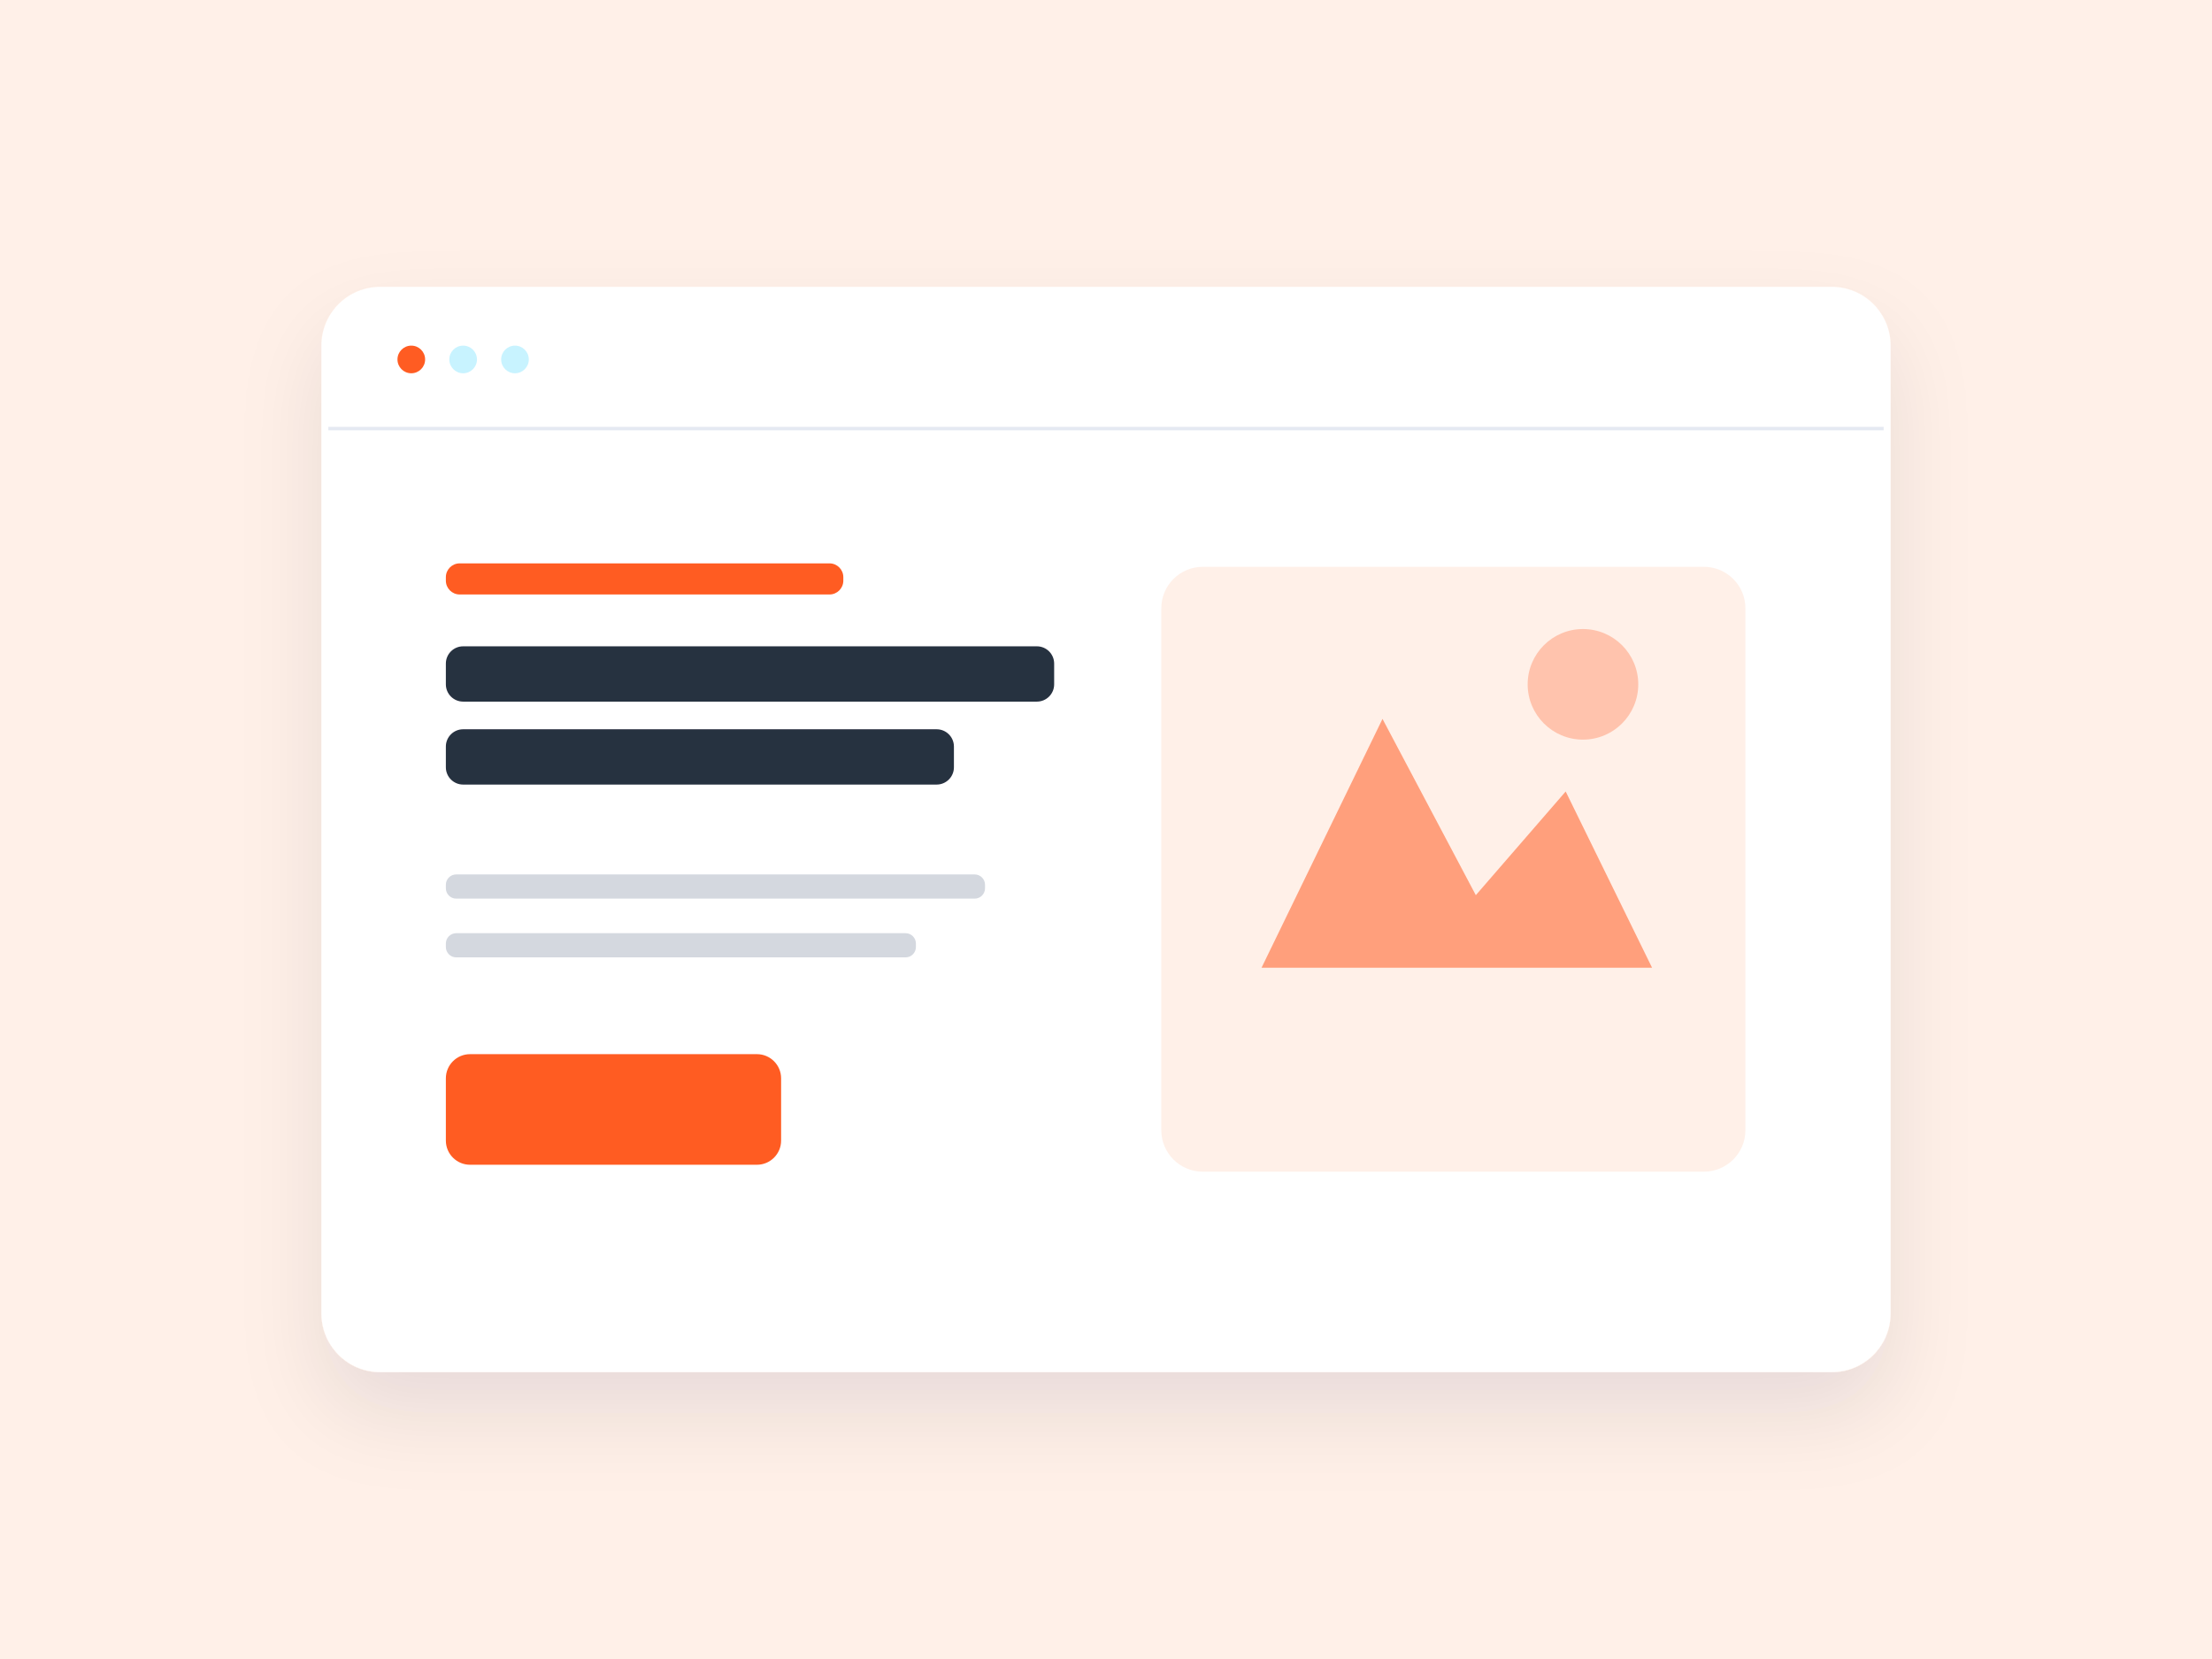
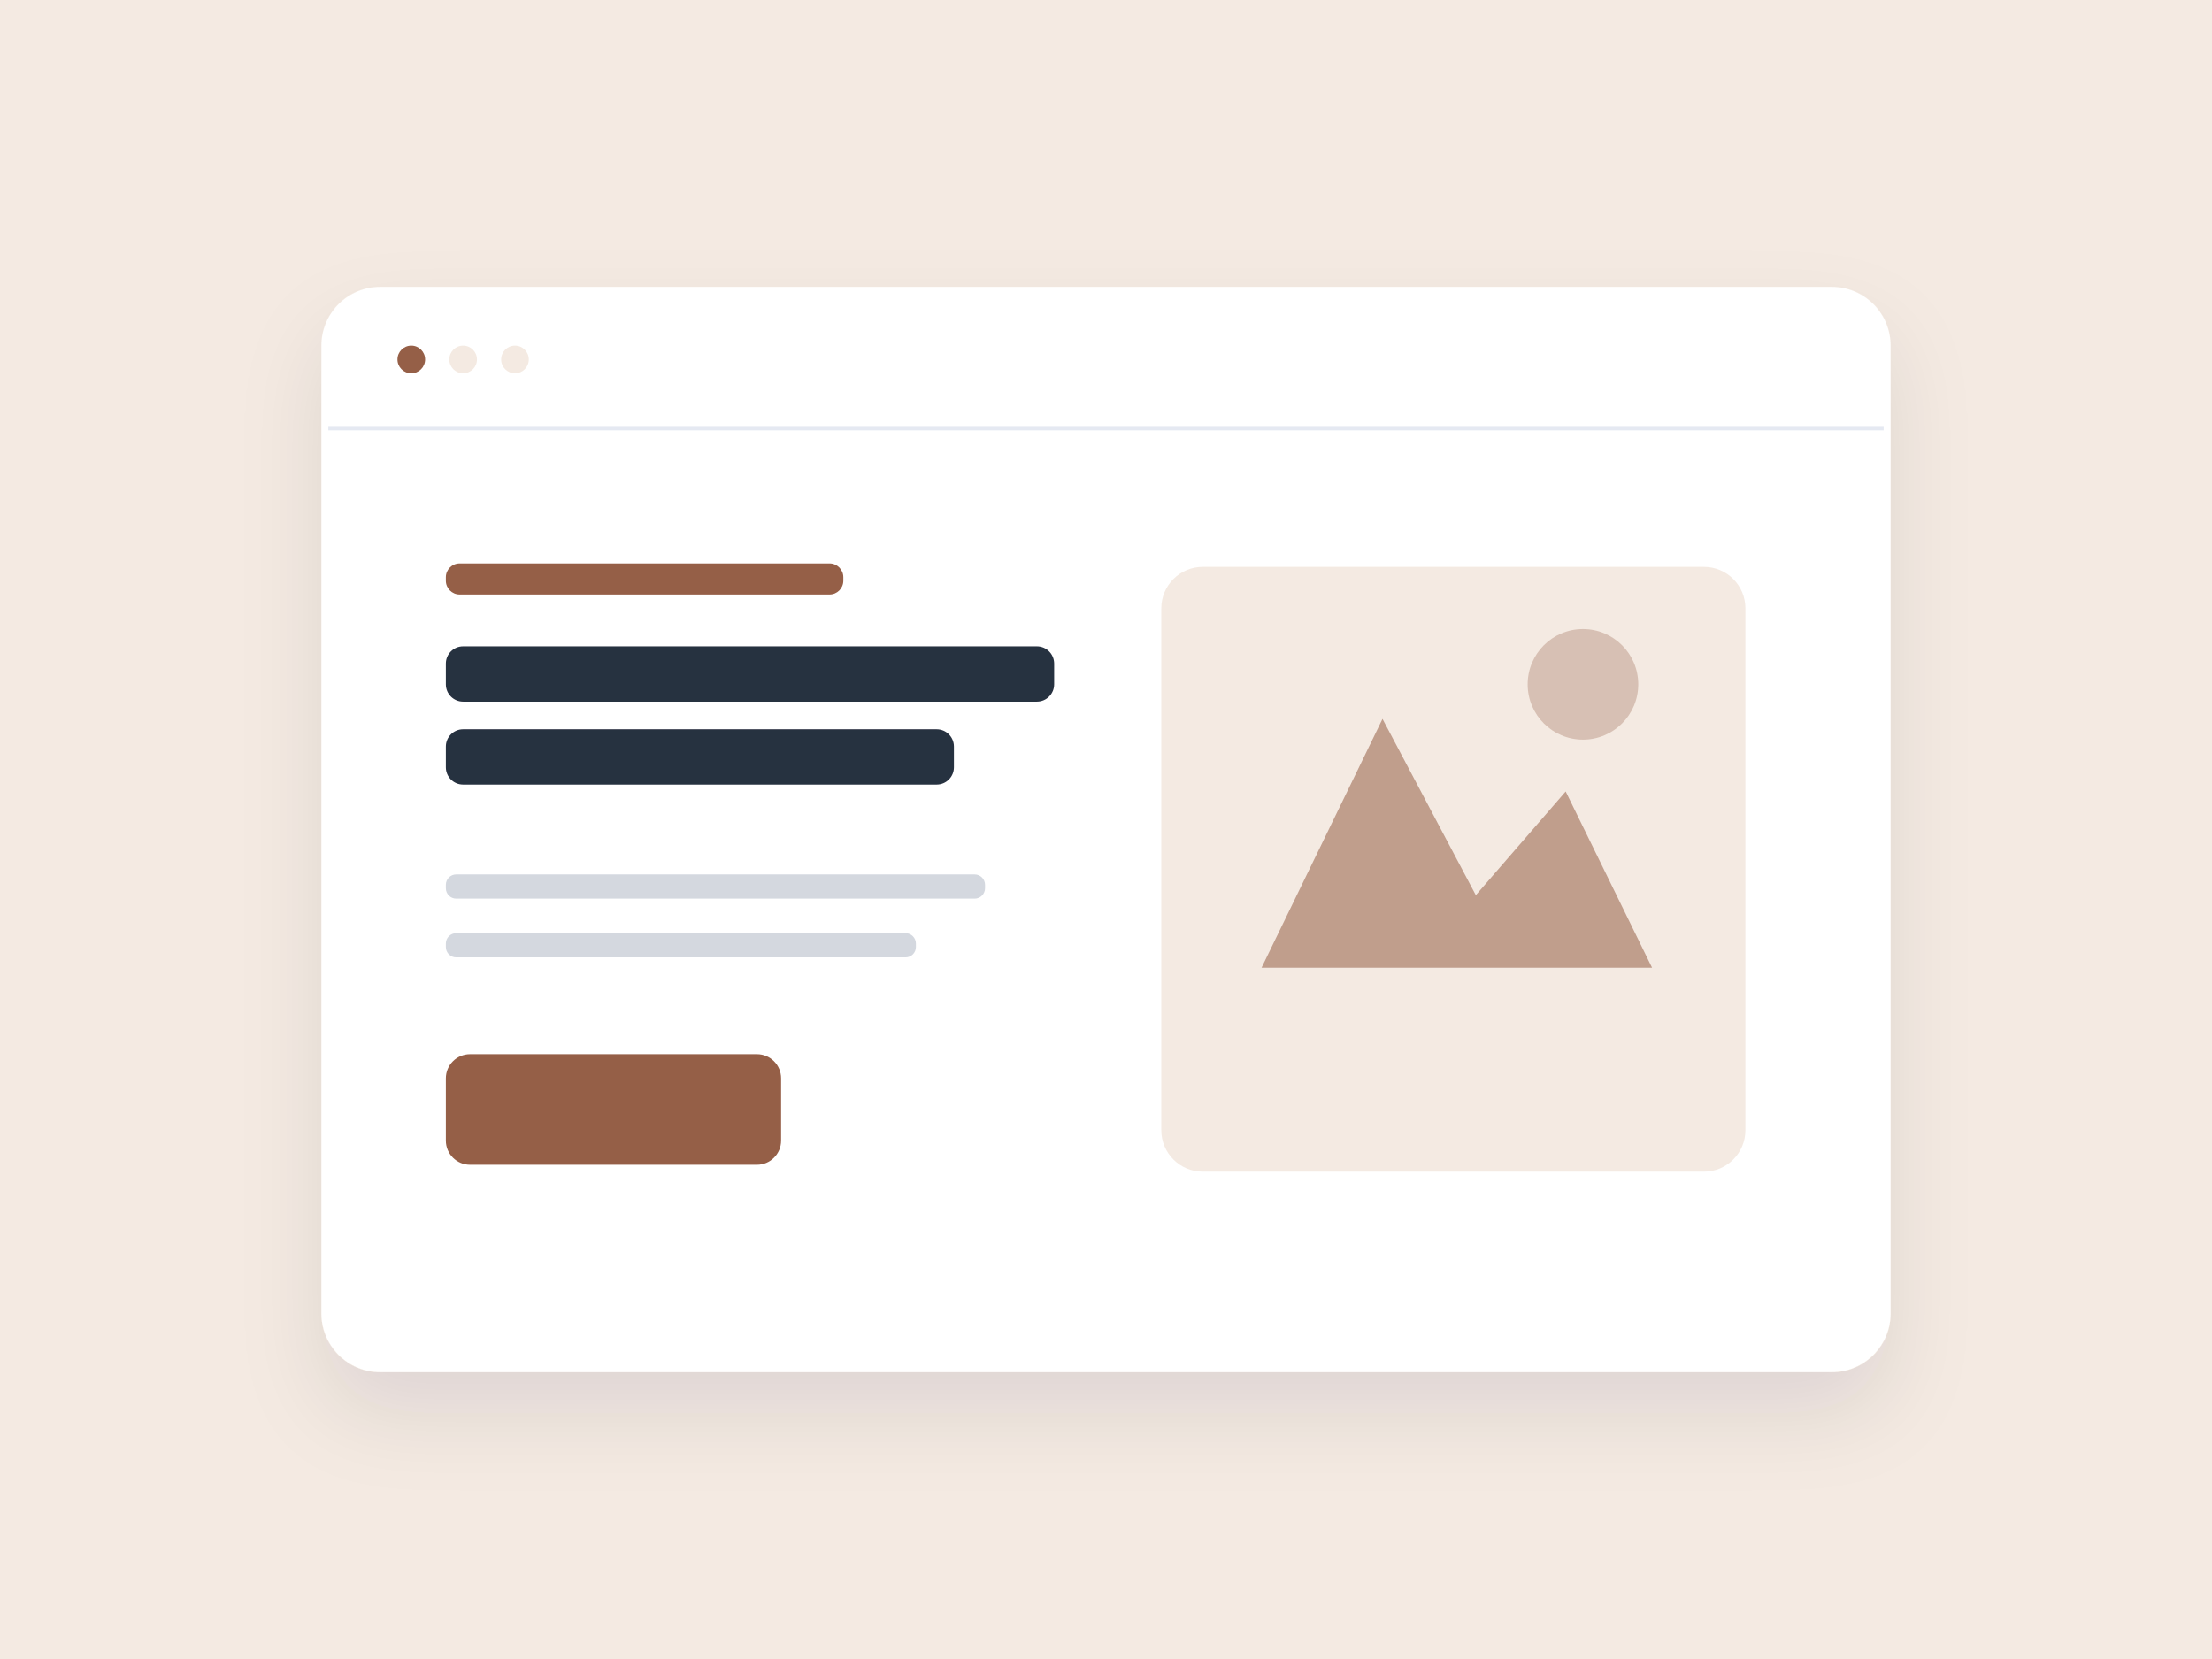
<svg xmlns="http://www.w3.org/2000/svg" width="640" height="480" viewBox="0 0 640 480">
  <defs>
    <filter id="shadow" x="-30%" y="-30%" width="160%" height="180%">
      <feDropShadow dx="0" dy="12" stdDeviation="12" flood-color="#192443" flood-opacity=".09" />
    </filter>
  </defs>
-   <rect width="640" height="480" fill="#FFF0E8" />
+   <rect width="640" height="480" fill="#F4EAE2" />
  <g filter="url(#shadow)">
    <rect x="93" y="83" width="454" height="314" rx="17" fill="white" />
    <path d="M95 124h450" stroke="#E5E9F2" />
-     <circle cx="119" cy="104" r="4" fill="#FF5C23" />
-     <circle cx="134" cy="104" r="4" fill="#C8F3FF" />
-     <circle cx="149" cy="104" r="4" fill="#C8F3FF" />
-     <rect x="129" y="163" width="115" height="9" rx="4" fill="#FF5C23" />
+     <circle cx="119" cy="104" r="4" fill="#955E46" />
+     <circle cx="134" cy="104" r="4" fill="#F4EAE2" />
+     <circle cx="149" cy="104" r="4" fill="#F4EAE2" />
+     <rect x="129" y="163" width="115" height="9" rx="4" fill="#955E46" />
    <rect x="129" y="187" width="176" height="16" rx="5" fill="#283040" />
    <rect x="129" y="211" width="147" height="16" rx="5" fill="#283040" />
    <rect x="129" y="253" width="156" height="7" rx="3" fill="#D4D8DF" />
    <rect x="129" y="270" width="136" height="7" rx="3" fill="#D4D8DF" />
-     <rect x="129" y="305" width="97" height="32" rx="7" fill="#FF5C23" />
-     <rect x="336" y="164" width="169" height="175" rx="12" fill="#FFF0E8" />
-     <path d="m365 280 35-72 27 51 26-30 25 51Z" fill="#FF5C23" opacity=".55" />
-     <circle cx="458" cy="198" r="16" fill="#FF5C23" opacity=".3" />
+     <rect x="129" y="305" width="97" height="32" rx="7" fill="#955E46" />
+     <rect x="336" y="164" width="169" height="175" rx="12" fill="#F4EAE2" />
+     <path d="m365 280 35-72 27 51 26-30 25 51Z" fill="#955E46" opacity=".55" />
+     <circle cx="458" cy="198" r="16" fill="#955E46" opacity=".3" />
  </g>
</svg>
